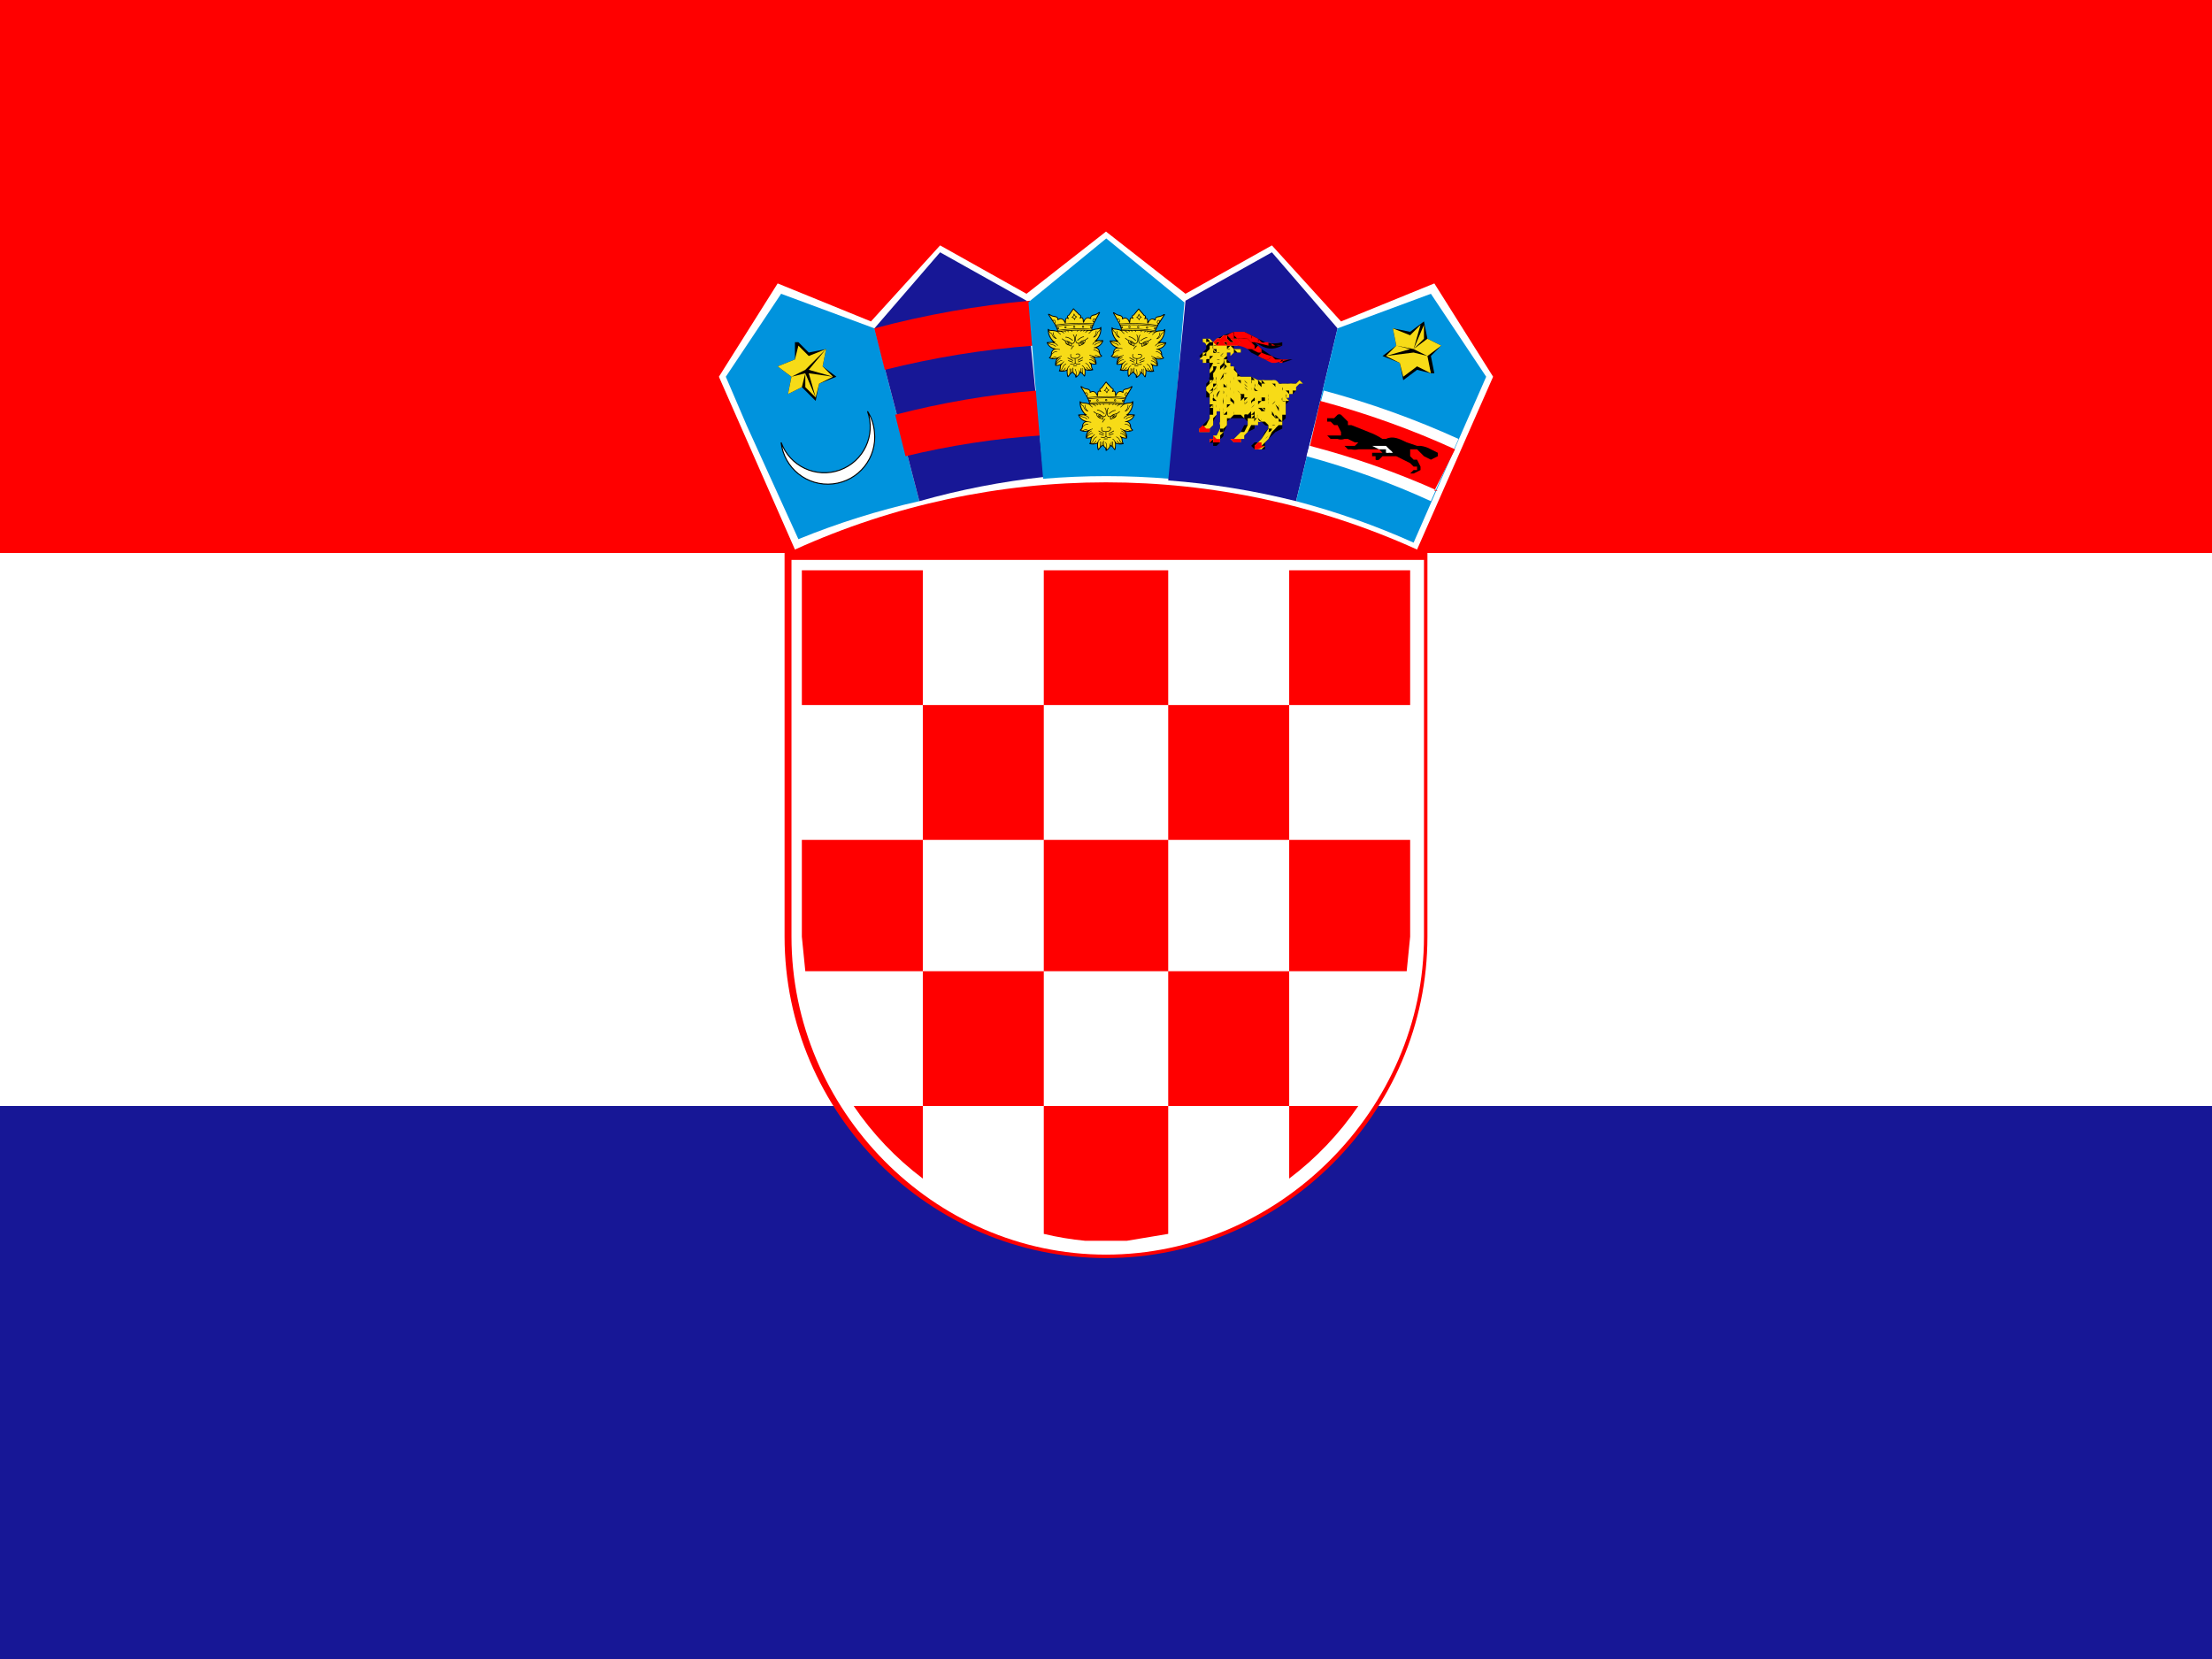
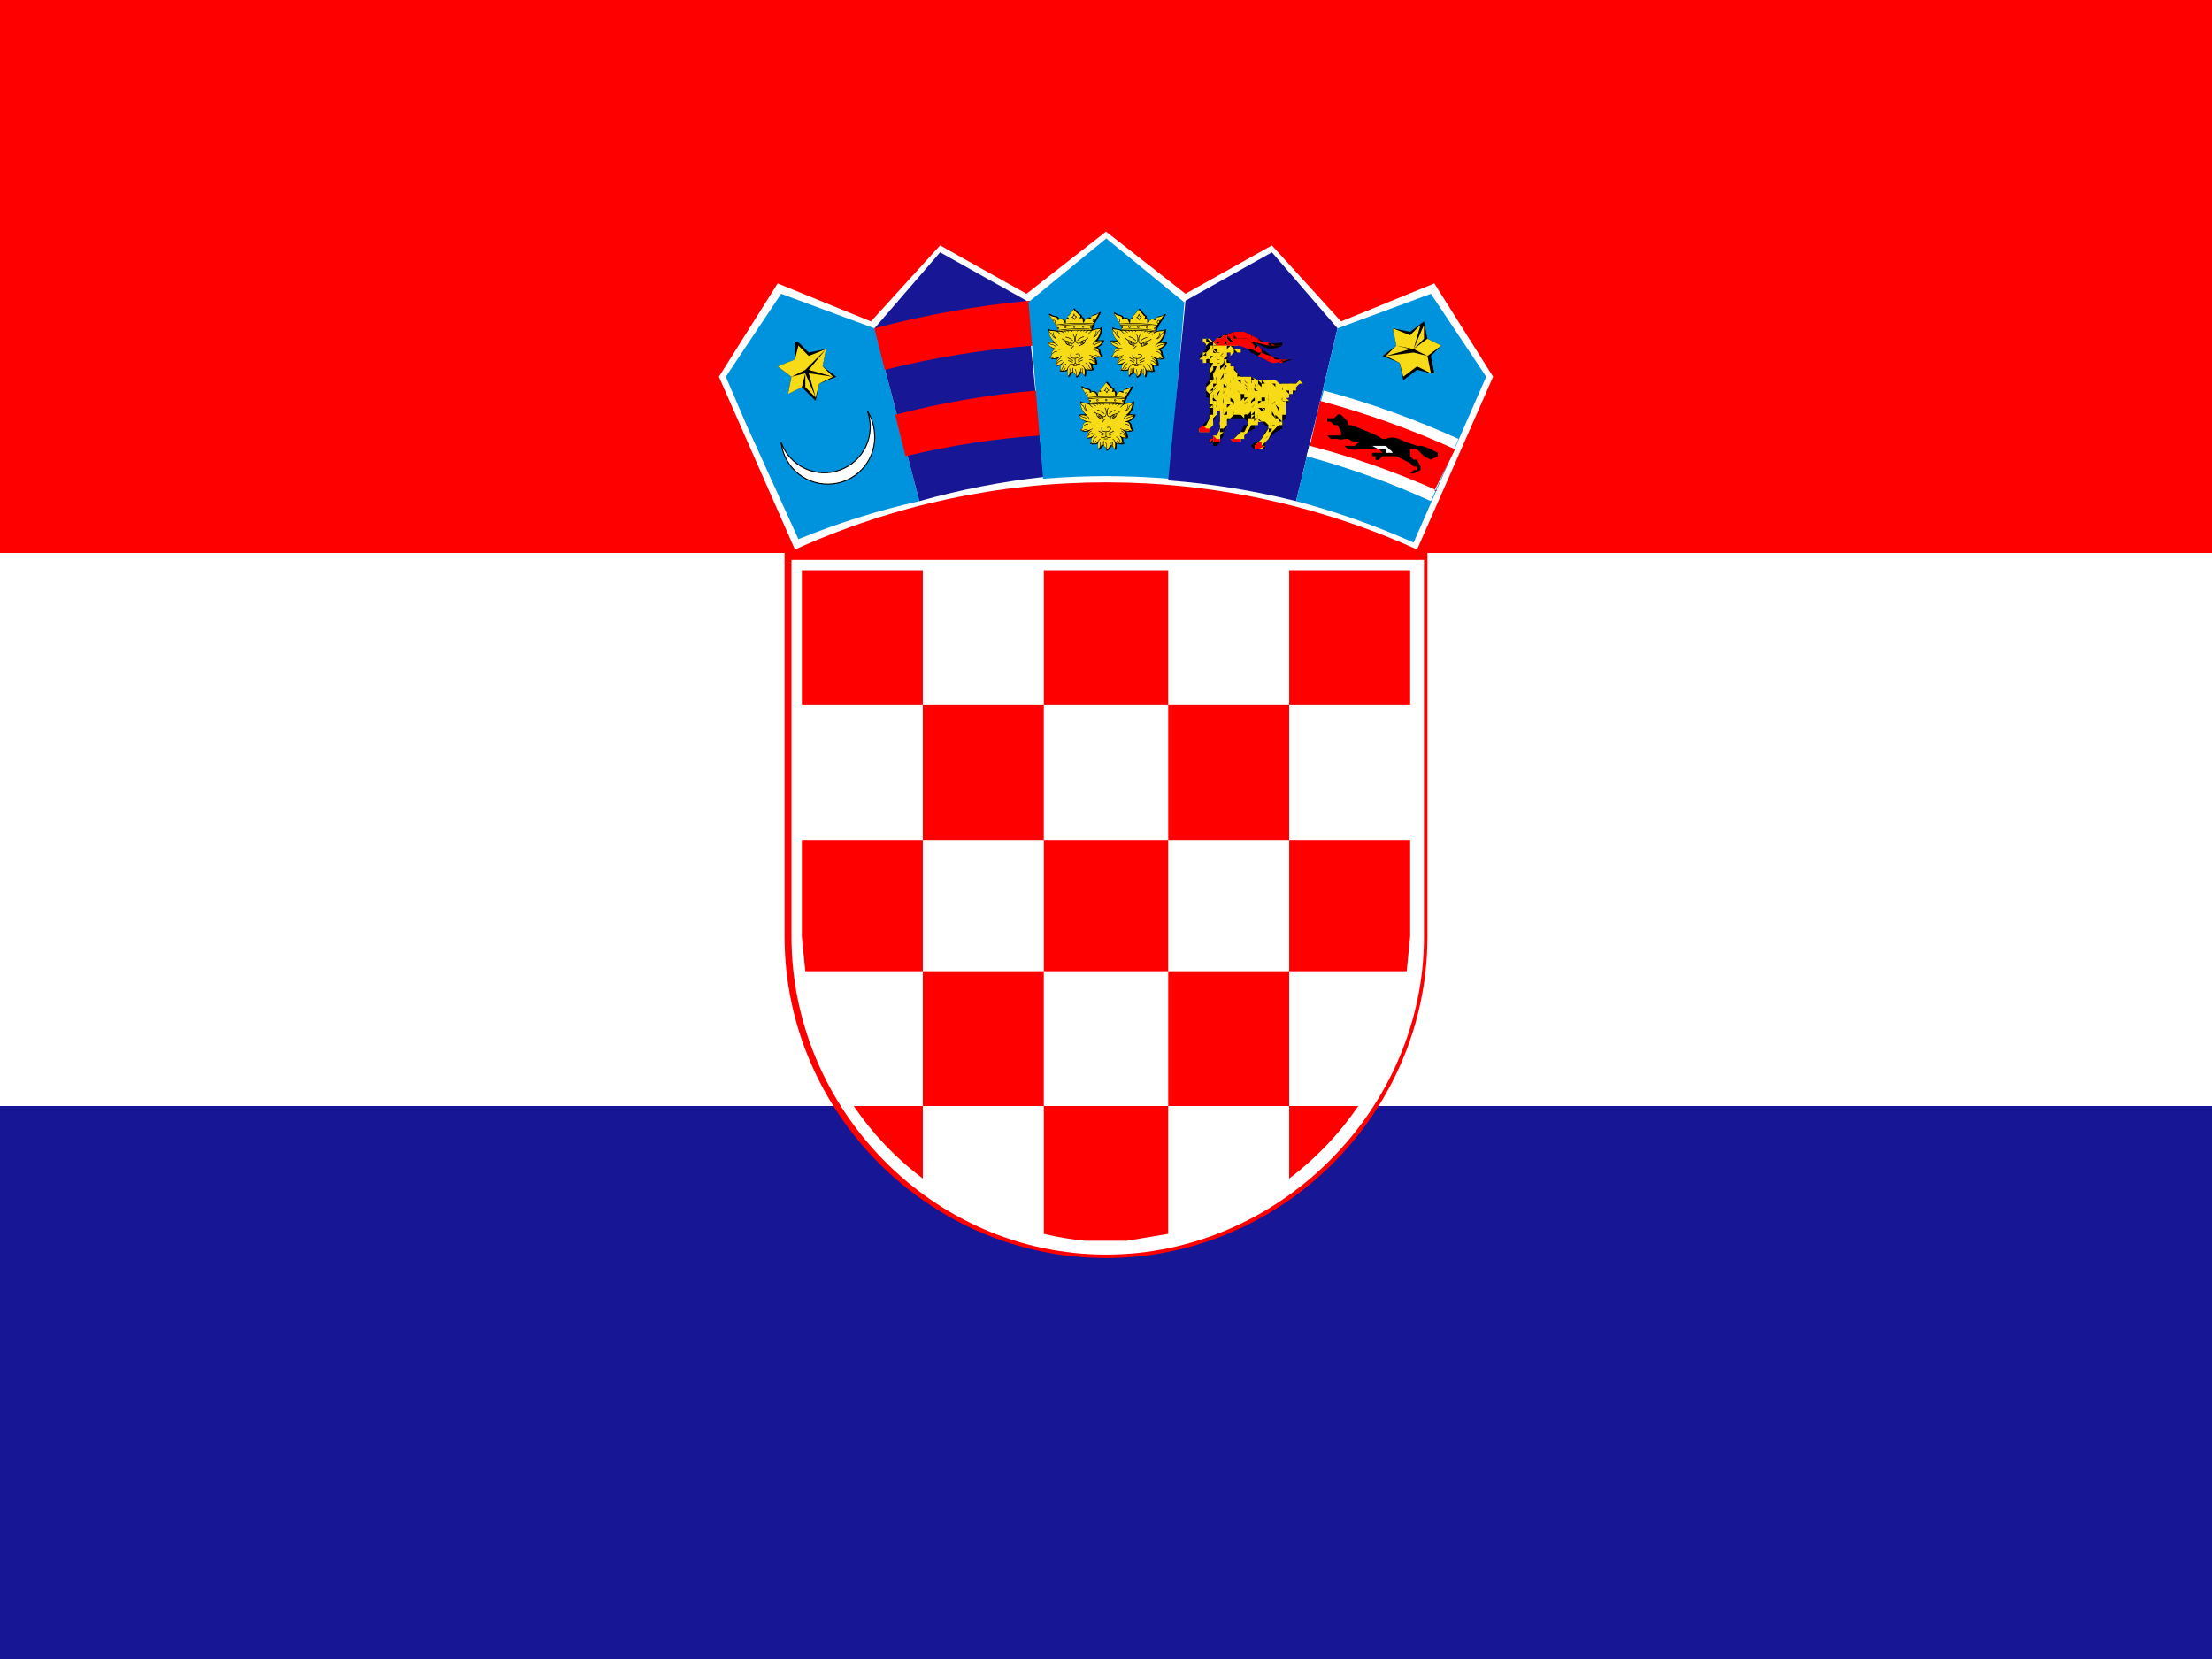
<svg xmlns="http://www.w3.org/2000/svg" xmlns:xlink="http://www.w3.org/1999/xlink" version="1" viewBox="0 0 640 480">
  <path fill="#171796" d="M0 0h640v480H0z" />
  <path fill="#fff" d="M0 0h640v320H0z" />
  <path fill="red" d="M0 0h640v160H0zm320 364c51 0 93-42 93-93V160H227v111c0 51 42 93 93 93z" />
  <path fill="#fff" d="M320 363c50 0 92-42 92-92V162H229v109c0 50 41 92 91 92z" />
  <path fill="red" d="M267 165h-35v39h35zm0 78h35v-39h-35zm-35 28 1 10h34v-38h-35v28zm106-28h-36v38h36zm0 77h35v-39h-35zm35 21a89 89 0 0 0 20-21h-20v21zm-106-21h35v-39h-35zm-20 0a89 89 0 0 0 20 21v-21h-20zm79 39 12-2v-37h-36v37a87 87 0 0 0 12 2h12zm81-78 1-10v-28h-35v38h34zm-69-38h35v-39h-35zm0-78h-36v39h36zm70 39v-39h-35v39z" />
  <path fill="#fff" d="m410 159 22-50-17-27-27 11-20-22-25 14-23-18-23 18-25-14-20 22-27-11-17 27 22 50a218 218 0 0 1 180 0z" />
  <path fill="#0093dd" d="m253 95-27-10-16 24 6 14 15 33a220 220 0 0 1 35-11l-13-50z" />
  <path fill="#fff" stroke="#000" stroke-width=".3" d="M251 119a13 13 0 0 1 2 6 13 13 0 0 1-27 3 13 13 0 0 0 25-9z" />
  <path d="m228 114 1-5-4-3 5-2v-5h1l3 3 5-1-1 5 4 3-5 2-1 5-4-4-4 2z" />
  <path fill="#f7db17" d="m234 108 3 3 4-2zm0-1 7 2-3-3zm-9-1 8 1-3-3zm8 1-8-1 4 3zm0 0 6-6-5 2zm-5 7 5-6-4 1zm5-6-5 6 4-2zm6-7-5 6 4-1zm-6 6-2-7-1 4zm3 8-3-7v4zm-2-7 2 7 1-4zm-3-8 2 7 1-4z" />
  <path fill="#171796" d="M298 87h-1l-25-14-19 22 13 50a220 220 0 0 1 36-7l-5-51z" />
  <path fill="red" d="M262 132a232 232 0 0 1 39-6l-1-13a246 246 0 0 0-41 7l3 12zm-6-25a258 258 0 0 1 43-7l-1-13a271 271 0 0 0-45 8l3 12z" />
  <g transform="translate(-160) scale(.00237)">
    <path fill="#0093dd" d="m212105 36890-23 13-9517-7794-9497 7778 1788 21560c2543-210 5113-322 7709-322 2608 0 5190 113 7744 325l1795-21560z" />
    <g id="a">
-       <path d="M202545 46585c-18-2-44 10-69 45-186 250-359 469-545 720-195 61-242 180-167 348-261-26-291 193-302 432-250-379-522-482-814-307-11-230-187-338-439-392a829 829 0 0 1-436-145c-60-42-110-64-170-106-126-88-226-5-172 74l802 1302c-14 80 6 151 88 204l140 397-32 113c-221-105-443-118-664-133-170-8-287-50-361-137-54-63-91-26-92 82-3 534 162 1014 599 1492-231 4-462 11-694 21-79 6-95 39-73 104 126 304 339 579 822 766a654 654 0 0 0-357 520c-9 224-75 382-212 455-60 32-81 65-24 106 253 185 565 193 895 112a1398 1398 0 0 0-198 850c208 56 412 15 614-52-29 61-44 175-52 309-7 115-41 229-104 343-32 33-65 84 4 102 336 91 648 52 915-47 0 243 2 487 76 727 18 58 70 102 125 26 155-214 322-396 527-517 31 90 75 168 156 215 96 55 147 170 153 343 0 30-2 60 35 90 149 7 514-380 589-597 206 121 284 246 439 461 55 76 99 29 128-25 62-243 67-481 66-724 267 99 579 138 915 47 69-19 36-70 4-102a947 947 0 0 1-113-365c-9-133-14-226-43-287 202 68 405 108 614 52 29-297-53-579-211-850 330 80 655 73 908-112 57-41 35-74-24-106-136-73-203-231-212-455a652 652 0 0 0-357-520c483-187 696-463 822-766 22-66 6-99-73-104-231-10-480-24-711-27 437-478 606-961 604-1495-1-108-38-146-92-82-74 87-179 137-348 146-222 15-435 24-656 128l-32-113c46-132 106-260 153-393 82-53 102-123 88-204 267-434 513-868 781-1302 54-79-46-162-171-74-60 42-110 64-170 106a841 841 0 0 1-437 145c-251 54-417 167-428 397-293-175-564-73-814 307-11-239-41-457-302-432 75-168 17-291-178-352-186-250-458-470-644-720-31-35-51-47-69-45z" />
+       <path d="M202645 46585c-18-2-44 10-69 45-186 250-359 469-545 720-195 61-242 180-167 348-261-26-291 193-302 432-250-379-522-482-814-307-11-230-187-338-439-392a829 829 0 0 1-436-145c-60-42-110-64-170-106-126-88-226-5-172 74l802 1302c-14 80 6 151 88 204l140 397-32 113c-221-105-443-118-664-133-170-8-287-50-361-137-54-63-91-26-92 82-3 534 162 1014 599 1492-231 4-462 11-694 21-79 6-95 39-73 104 126 304 339 579 822 766a654 654 0 0 0-357 520c-9 224-75 382-212 455-60 32-81 65-24 106 253 185 565 193 895 112a1398 1398 0 0 0-198 850c208 56 412 15 614-52-29 61-44 175-52 309-7 115-41 229-104 343-32 33-65 84 4 102 336 91 648 52 915-47 0 243 2 487 76 727 18 58 70 102 125 26 155-214 322-396 527-517 31 90 75 168 156 215 96 55 147 170 153 343 0 30-2 60 35 90 149 7 514-380 589-597 206 121 284 246 439 461 55 76 99 29 128-25 62-243 67-481 66-724 267 99 579 138 915 47 69-19 36-70 4-102a947 947 0 0 1-113-365c-9-133-14-226-43-287 202 68 405 108 614 52 29-297-53-579-211-850 330 80 655 73 908-112 57-41 35-74-24-106-136-73-203-231-212-455a652 652 0 0 0-357-520c483-187 696-463 822-766 22-66 6-99-73-104-231-10-480-24-711-27 437-478 606-961 604-1495-1-108-38-146-92-82-74 87-179 137-348 146-222 15-435 24-656 128l-32-113c46-132 106-260 153-393 82-53 102-123 88-204 267-434 513-868 781-1302 54-79-46-162-171-74-60 42-110 64-170 106a841 841 0 0 1-437 145c-251 54-417 167-428 397-293-175-564-73-814 307-11-239-41-457-302-432 75-168 17-291-178-352-186-250-458-470-644-720-31-35-51-47-69-45z" />
      <g fill="#f7db17">
        <path d="M205075 47978c-51-26-124 17-162 95s-33 170 19 196c40 20 84-6 119-56l22-36 5-9c38-78 49-163-2-188zm-5008 0c52-26 124 17 162 95s39 165-13 191-103-24-141-102-60-158-9-184zm4539 905c-32 0-59 27-59 59a59 59 0 0 0 118 0c0-32-26-59-59-59zm-4032 0a59 59 0 1 0 0 118 59 59 0 0 0 0-118zm4294-304c-754-91-1506-133-2260-133s-1509 41-2269 115c-26 8-21 90 14 86 756-73 1507-113 2256-113 743 0 1485 40 2228 129 39 4 54-80 32-84z" />
        <path d="M200319 48495c768-75 1530-117 2289-116 754 0 1507 42 2261 133l111-184c-32 10-62 9-90-5-76-38-92-161-36-274 56-114 164-175 240-138 39 19 62 62 68 114l446-739c-204 130-328 214-581 252-281 41-409 139-368 307 38 156-57 133-201 54-314-171-541 71-652 353-73 186-159 181-168-13-4-70 0-131-7-200-21-223-89-286-216-224-161 78-175 25-137-58 28-60 86-128 66-221-9-67-66-92-151-98-182-244-467-483-649-727-182 244-374 483-556 727-86 5-142 30-152 98-20 93 52 157 80 217 38 82 23 135-137 57-127-61-186-3-207 220-7 69-10 139-13 209-9 194-95 199-168 13-111-282-352-524-667-353-145 79-203 102-182-54 23-172-107-266-388-307-253-37-377-122-581-252l419 682c12-25 29-45 53-57 76-38 184 24 240 138 56 113 40 237-36 274-10 5-21 8-32 10l100 163zm4389 911-24 11c-46 19-80 66-134 124-57 60-128 125-211 188-12 10-25 19-44-6s-7-35 6-44c80-62 149-124 204-182 30-32 56-63 77-92l-284-30c-79 24-157 55-222 95-59 35-107 77-137 125-8 14-16 27-44 11-27-16-19-30-11-44 35-58 91-107 158-147 33-20 69-38 106-54-107-9-214-18-321-25a414 414 0 0 0-117 114c-9 13-18 26-44 8s-18-31-8-44c19-29 41-54 64-77l9-9-241-14-8 7a338 338 0 0 0-93 126c-6 15-12 29-41 18-29-12-23-26-17-41 12-29 27-55 45-81l27-33-344-12c-4 5-9 8-14 11a292 292 0 0 0-114 114c-8 14-16 28-43 12-28-16-20-29-12-43 16-28 35-54 59-77l21-19c-122-2-244-4-365-4l-360 3 22 20c23 23 42 49 59 77 8 14 16 27-12 43s-35 2-44-12a292 292 0 0 0-114-114c-6-3-12-7-15-12-115 2-230 6-345 11a357 357 0 0 1 74 116c6 15 12 29-17 41s-35-3-41-18a338 338 0 0 0-103-136l-243 13 13 12c24 23 45 48 64 77 9 13 18 26-8 44s-35 5-44-8a423 423 0 0 0-120-116l-5-3c-110 7-220 14-330 23 43 18 85 38 122 61 67 40 124 89 158 147 8 14 16 27-11 44-27 16-35 3-44-11-29-48-78-90-137-125-72-44-159-77-246-102h-2c-90 7-179 15-268 24 22 33 51 68 86 106 55 58 124 120 204 182 13 9 25 19 6 44s-32 15-44 6c-83-64-155-128-211-188-37-38-99-111-135-140-196-90-354-127-575-147-153-14-318-9-458-79 36 85 75 164 126 229 53 68 120 121 209 147 8 2 21 16 22 25 28 157 84 286 169 386 52 60 114 110 188 149a996 996 0 0 1-172-251 800 800 0 0 1-77-420c1-16 3-32 34-29 32 3 30 19 29 35-11 123 9 256 72 387 56 118 159 237 291 346 24 19 0 63-29 55a788 788 0 0 1-383-231 846 846 0 0 1-180-397c-94-32-165-90-222-164-47-60-85-131-118-205 28 428 182 801 456 1137 61 75 165 182 255 216 92 35 95 100-20 101l-105 1c84 31 164 66 233 105 127 73 217 162 224 273 1 16 2 32-29 34-32 2-33-14-34-29-6-86-82-160-192-223-113-65-259-117-402-160-154 0-312-1-459 3 39 28 80 57 131 84 82 44 188 86 343 122 89 21 166 52 233 91 71 42 130 93 177 150 10 12 20 25-5 45s-34 8-45-5c-42-52-95-98-159-135-61-36-133-64-216-84-161-38-272-81-358-128-75-40-131-82-184-123 180 393 450 573 835 689l61 19 9 2c86 21 175 40 266 55 92 15 166 28 261 37 16 1 32 3 29 34-3 32-19 30-34 29a4316 4316 0 0 1-437-71c-26 6-64 9-107 12-232 14-420 225-435 494l-1 16c88-80 179-157 273-212 117-68 239-103 364-69 15 4 31 8 22 39-8 31-23 27-39 22-106-28-212 3-316 63-108 63-213 158-315 253a563 563 0 0 1-205 377c61 34 104 65 163 45 86-39 172-78 261-108 91-31 184-52 282-57 16-1 32-1 33 31s-14 32-31 33c-91 4-179 24-264 53-75 26-149 58-222 91 221 47 460-1 667-79 60-22 105-42 133-41 51-30 112-53 172-79 66-28 132-51 182-57 16-2 32-4 35 28 4 32-12 33-28 35a394 394 0 0 0-222 79c0 21-66 57-126 96-36 24-70 52-87 67a741 741 0 0 0-188 287c-29 70-52 145-68 224 55-108 121-211 201-303 94-108 208-201 345-265 14-7 29-13 42 15 13 29-1 35-15 42a956 956 0 0 0-324 250c-90 103-161 222-219 345-31 64-8 1-42 86 110-122 212-224 323-307 132-100 283-157 418-133 15 3 31 6 26 37s-21 28-37 26c-116-21-250 32-369 121-121 92-244 223-366 361 184 26 366-26 542-85 91-30 183-135 239-152a1327 1327 0 0 1 159-167c12-10 24-20 45 4s8 34-4 45c-33 28-65 60-96 94-32 35-62 73-92 113-6 8-13 17-24 16-60 70-151 162-172 240-57 210-25 370-122 576 71-38 128-81 175-134 53-60 94-135 128-230a720 720 0 0 1 428-442c15-5 30-11 41 19s-4 35-19 41a678 678 0 0 0-391 404 743 743 0 0 1-141 250c-44 50-95 91-156 127 52-3 78-10 121-7 79-6 211-66 279-119 66-51 116-120 154-206 6-15 13-29 42-16s23 27 16 42c-42 96-99 174-173 231-56 43-121 75-196 93 161-5 311-42 467-100 65-24 87-168 127-208 32-58 66-112 105-158 47-56 101-101 164-127 15-6 29-12 41 18 12 29-3 35-17 41-52 21-98 60-139 108-36 42-68 93-98 147 10 73-51 228-53 305-7 205-2 409 53 612 53-71 107-134 162-192l1-15c18-106 33-219 40-332 7-112 7-223-6-329-2-16-4-32 27-35 32-4 34 12 35 28 14 111 14 226 7 340-6 90-16 180-30 269 54-51 53-51 77-103a743 743 0 0 0 54-467c-4-15-7-31 24-38s35 8 38 24c19 80 25 165 14 252-8 65-24 132-49 199 56-42 114-82 178-122-4-75-5-153-3-227 2-68 7-134 18-190 4-20 7-40 47-33s37 27 33 48c-9 50-14 111-16 177-2 78 0 162 4 243 5 82 49 185 125 230a425 425 0 0 1 186 274c16-145 17-280 3-400a949 949 0 0 0-114-368c-8-14-16-27 12-44 27-16 35-2 43 12 63 110 104 241 122 393 17 146 13 310-13 488 102-82 381-258 352-594-7-27-16-52-28-75-7-14-14-28 14-42s35 0 42 14a446 446 0 0 1 50 186c13-7 45-43 51-39l80 54a729 729 0 0 1-28-430c4-15 7-31 38-24s27 23 24 38c-18 73-22 151-13 230 9 77 31 157 67 237 4 8 8 16 5 25 24 21 47 42 70 65-13-84-22-170-28-255-8-115-7-230 7-341 2-16 4-32 35-28s29 20 27 35c-13 106-13 217-6 329a3204 3204 0 0 0 41 339c54 59 95 120 152 196 55-203 73-407 66-612-2-76-69-227-65-302-30-55-63-107-100-151-41-49-87-87-139-108-15-6-29-12-18-41 12-29 27-24 41-18 62 26 117 71 164 127 38 45 72 98 103 154 57 7 78 179 143 212 154 57 298 94 453 100a519 519 0 0 1-368-324c-6-15-13-29 16-42s35 2 42 16c38 86 88 156 154 206 85 66 289 124 400 127a661 661 0 0 1-298-378c-34-95-87-179-153-247a642 642 0 0 0-238-157c-15-6-29-11-19-41 11-29 26-24 41-19 96 36 186 94 261 172 72 74 130 166 167 270 34 95 75 169 128 230 47 54 105 98 177 135-98-207-66-367-122-577-35-129-232-277-193-320 45-51 133 88 248 127 175 59 357 111 540 85a2690 2690 0 0 0-366-361c-119-90-237-140-352-120-16 3-31 6-37-26-5-31 10-34 26-37 135-24 269 32 401 132 111 84 201 175 311 298-18-47 0-14-30-77-59-123-130-241-220-345-89-102-196-189-324-250-14-7-28-13-15-42 13-28 28-22 42-15 137 65 251 157 345 265 81 93 147 198 203 307-15-81-39-157-68-227a741 741 0 0 0-188-287c-62-56-209-140-208-179-29-15-33-11-63-24-61-26-121-46-164-52-16-2-32-4-28-35 4-32 19-30 35-28 50 6 115 28 182 56 33 14 66 43 98 60 53 4 139 47 208 74 206 78 446 126 666 79-73-33-147-65-223-91-85-29-172-49-264-53-16-1-32-1-31-33s17-31 33-31c98 4 191 26 282 57 89 30 175 69 261 108 59 27 101-7 163-45a563 563 0 0 1-205-376l-2-2c-102-95-207-190-315-253-104-60-210-91-316-63-15 4-31 8-39-22-8-31 7-35 22-39 125-33 247 1 364 69 94 55 186 132 274 213l-1-17c-15-270-203-480-435-494-78-5-189 21-186-32 4-59 97-44 234-86 385-116 655-296 836-690-54 41-110 83-186 124-86 47-198 91-358 128-82 19-154 48-216 84-64 38-117 84-159 135-10 12-20 25-45 5s-14-32-5-45c47-57 106-108 177-150 67-39 145-70 233-91 155-36 261-78 343-122 51-27 92-55 131-84-148-4-305-3-459-3-143 44-289 96-402 160-110 63-186 136-192 223-1 16-2 32-34 29-32-2-31-18-29-34 8-111 97-200 224-273 69-39 149-74 233-105l-104-1c-116-2-112-66-20-101 90-34 190-141 251-216 271-334 412-714 456-1130-33 72-69 140-115 198a479 479 0 0 1-222 164 846 846 0 0 1-180 397 750 750 0 0 1-369 230c-29 8-52-35-29-55 132-109 221-226 278-344 62-131 83-264 72-387-1-16-3-32 29-35 31-3 33 13 34 29 12 134-10 278-78 420-40 85-97 170-172 251 73-39 136-89 187-149a811 811 0 0 0 170-386c1-8 14-22 22-25 89-27 155-79 209-147 51-65 90-143 126-228-140 69-304 64-457 78-213 19-369 68-554 152z" />
        <path d="M204649 49231c-680-88-1359-113-2041-114-684 0-1369 40-2058 112-20 6-15 33-14 46 2 28 37 35 121 27 643-60 1285-93 1932-93 674 0 1351 21 2038 102 33 9 77-85 22-81z" />
-         <path fill-rule="evenodd" d="M200570 49160c683-71 1362-110 2038-110 675 0 1349 40 2025 127l31-127c-17 9-37 15-58 15a123 123 0 1 1 113-171l60-170c-724-84-1446-122-2171-122-729 0-1459 38-2193 107l58 164a123 123 0 1 1 65 186l33 94-2 7zm3067-416a123 123 0 1 0 0 246 123 123 0 0 0 0-246zm0 64a59 59 0 0 0 0 118c32 0 59-27 59-59s-26-59-59-59zm-1082-91a123 123 0 1 0 0 246 123 123 0 0 0 0-246zm0 64a59 59 0 1 0 0 118 59 59 0 0 0 0-118zm-1064-40a123 123 0 1 0 0 246 123 123 0 0 0 0-246zm0 64c-33 0-59 26-59 59s26 59 59 59a59 59 0 0 0 0-118z" />
+         <path fill-rule="evenodd" d="M200570 49160c683-71 1362-110 2038-110 675 0 1349 40 2026 127l31-127c-17 9-37 15-58 15a123 123 0 1 1 113-171l60-170c-724-84-1446-122-2171-122-729 0-1459 38-2193 107l58 164a123 123 0 1 1 65 186l33 94-2 7zm3067-416a123 123 0 1 0 0 246 123 123 0 0 0 0-246zm0 64a59 59 0 0 0 0 118c32 0 59-27 59-59s-26-59-59-59zm-1082-91a123 123 0 1 0 0 246 123 123 0 0 0 0-246zm0 64a59 59 0 1 0 0 118 59 59 0 0 0 0-118zm-1064-40a123 123 0 1 0 0 246 123 123 0 0 0 0-246zm0 64c-33 0-59 26-59 59s26 59 59 59a59 59 0 0 0 0-118z" />
      </g>
      <path d="M202601 47974c-14-68-49-129-100-175-51-47-116-78-187-88-33-4-39-58-7-68 60-20 114-67 157-133 45-69 79-157 95-256 5-34 64-35 69-1 15 84 51 153 97 208 55 66 125 112 193 138 31 12 25 63-8 68-59 9-105 42-141 87-50 62-81 145-100 221-8 33-62 31-69-2zm33-118c20-52 47-103 81-146 28-34 60-64 99-84a543 543 0 0 1-216-236c-19 59-45 112-75 158-31 47-67 86-108 116a400 400 0 0 1 219 192zm799 5115-515 206c-17 7-35 14-48-21-14-34 4-41 21-48l515-206c17-7 35-14 48 21 14 34-4 41-21 48zm59-326-604 328c-16 9-33 18-51-15s-1-42 15-51l604-328c16-9 33-18 51 15s1 42-15 51zm-1826-65 604 328c16 9 33 18 15 51s-34 24-51 15l-604-328c-16-9-33-18-15-51s34-24 51-15zm51 322 515 206c18 7 35 14 21 48-14 35-31 28-49 21l-515-206c-17-7-34-14-21-48 14-35 31-28 48-21zm224 434c137 33 261 48 358 31 88-16 155-60 191-146v-493c-107-1-212-15-303-41a287 287 0 0 1-201-178 577 577 0 0 1-4-329c5-18 9-36 45-27s32 27 27 45c-20 82-33 194 1 284 23 60 69 110 152 133 91 25 198 38 307 38 107 0 214-13 304-40 82-24 148-69 192-123s65-117 57-176c-5-36-24-62-49-80-34-24-82-35-128-37-47-2-94 7-142 16l-77 13c-19 2-37 5-42-32s14-40 32-42l73-12c52-10 105-20 159-18 60 2 121 18 168 51 42 29 72 72 80 131 11 80-16 163-73 233a455 455 0 0 1-229 147c-83 24-178 38-274 42v483c3 5 3 11 2 16 37 82 102 125 188 141 97 18 221 2 358-31 18-5 36-9 45 27 8 37-9 41-28 45a998 998 0 0 1-388 32c-92-17-165-58-215-132a314 314 0 0 1-215 132c-109 20-242 4-388-32-18-4-37-8-28-45 8-36 27-32 45-27zm356 210 402-9c19 0 38-1 38 37 1 38-18 38-37 38l-402 9c-19 0-37 1-38-37s18-38 37-38zm593-3082c151-125 293-227 423-297a714 714 0 0 1 359-106c19 1 37 1 36 39-1 37-20 37-39 36-92-4-200 32-322 97-125 67-263 166-410 289-14 12-29 24-53-5s-9-41 5-53zm-605 56a2015 2015 0 0 0-445-314c-139-71-268-108-363-100-19 2-37 4-40-34-4-37 15-39 34-40 110-10 252 31 404 107 152 77 315 191 461 325 14 13 28 25 2 53-25 27-39 15-53 2zm-213 1004c37-83 83-155 136-219 53-63 112-119 174-170 14-12 29-24 52 5 24 29 9 41-5 53-59 48-114 101-164 160-49 59-91 125-125 201-8 17-15 34-49 19s-27-32-19-49zm371-1734c49 66 88 139 114 223 26 82 40 175 39 279 5 80 6 165-7 249-13 86-42 170-97 246a286 286 0 0 1-329 106c29 100 51 208 6 308-8 18-33 27-51 18-43-22-86-43-128-62s-84-36-127-51l-1-1c-95-37-173-73-236-112-65-39-115-80-150-124l1 2c-44-49-72-106-88-170-14-55-20-114-22-174-72-39-138-78-194-116-64-43-118-87-161-131-13-14-26-27 1-53s40-12 53 1c39 40 89 80 150 121 60 40 128 81 204 121 124 13 247 51 370 109 106 50 211 115 317 192 13 7 19 16 27 20l25 19c51 22 104 28 152 16 47-11 90-39 122-84 48-66 72-139 84-214 12-77 11-157 6-234v-2c1-97-12-183-35-258-24-76-58-142-102-201-11-15-22-30 7-52s41-7 52 7zm-375 1047c-104-77-207-141-311-190-105-49-210-83-314-98 2 48 8 93 18 135 13 52 35 99 71 138l1 1c30 37 73 72 130 107 60 36 134 71 225 106l-1-1a1683 1683 0 0 1 226 98c19-83-10-179-37-267l-9-29zm776-1003c-44 59-79 125-102 201-24 76-36 161-35 258v2c-5 77-6 158 6 234 12 75 37 148 84 214 32 45 75 72 122 84 48 12 101 6 152-16l25-19c6-4 13-12 27-20 105-77 211-143 317-192 123-58 246-95 370-109 75-40 144-80 204-121s111-81 149-121c13-13 26-27 53-1s14 39 0 53c-43 44-97 88-161 131-57 38-122 77-194 116-2 61-8 119-22 174-16 63-44 121-88 170l1-2c-35 44-85 85-150 124-63 38-141 75-237 112l-1 1a2498 2498 0 0 0-255 113c-18 9-43 0-51-18-45-100-23-208 6-308-55 18-111 20-164 7-64-15-122-53-165-113-55-76-84-160-97-246-13-85-12-169-7-249-1-104 13-196 39-279 26-84 65-158 114-223 11-15 22-30 52-7 30 22 19 37 7 52zm940 715c-105 15-209 49-314 98-104 49-207 113-311 190l-8 29c-27 88-56 184-37 267l93-44c44-20 87-38 133-54l-1 1c91-35 165-70 225-106 58-34 100-70 131-107l1-1c35-39 57-86 71-138 11-42 16-87 19-135z" />
      <path fill-rule="evenodd" d="M203459 50602a216 216 0 1 0 1 433 216 216 0 0 0-1-433zm0 69a147 147 0 1 0 0 294 147 147 0 0 0 0-294zm0 60a87 87 0 1 0 0 174 87 87 0 0 0 0-174zm-1697-124c119 0 217 97 217 216s-97 217-217 217a217 217 0 0 1 0-433zm0 69a147 147 0 1 1 0 294 147 147 0 0 1 0-294zm0 60a87 87 0 1 1 0 174 87 87 0 0 1 0-174z" />
    </g>
    <use xlink:href="#a" width="100%" height="100%" transform="rotate(-2 -55533 156276)" />
    <use xlink:href="#a" width="100%" height="100%" transform="rotate(2 459866 156276)" />
  </g>
  <path fill="#171796" d="m387 95-19-22-25 14-5 52a220 220 0 0 1 37 6l12-50z" />
  <path d="M348 98h2l1 1 1-1 2-1 3-1h3l2 1 2 1 2 1a9 9 0 0 0 5 0v1c-4 2-6 0-8-1l2 2 3 2a8 8 0 0 0 5 1h1l-3 1-5-1-4-2-2-2h-3v1h2v1h-4v1a1 1 0 0 1 0 1l1 1v1h1l1 2 1 1h3l2 1h4l2 1h4a2 2 0 0 1 1 0l1-1 1 1h-1l-1 1v1l-1 1h-1a1 1 0 0 1-1 1l1 1-1 1v4l-1 1v2l-2 1-2 2-1 1v2h-3c-1 0-1 0 0 0l-1-1 1-1h1l1-1 1-2 1-1a1 1 0 0 1 0-1 1 1 0 0 1-1 0l-1-1h-1a7 7 0 0 1-1 1v1l-2 1-1 1v1a1 1 0 0 0-1 0v1h-2l-1-1h1l2-2 1-2h1v-1l-1-1h-4l-1 1v1a9 9 0 0 1-1 2v1a2 2 0 0 1-1 1v1l-1 1h-1v-1a1 1 0 0 1-1 0v-1h1v-1h1l1-2v-1a1 1 0 0 1 0-1v-3h-1v1l-1 2v1l-1 1v1h-3v-1l2-2 1-1v-5c-1 0-1 0 0 0v-1h-1v-4l1-1a1 1 0 0 1 0-1v-4a2 2 0 0 0-1 0 1 1 0 0 0-1 0 1 1 0 0 1 0-1l-1-1 1-1 1-1v-1a1 1 0 0 0-1-1v-1z" />
  <g fill="#f7db17">
    <path d="M365 122a1 1 0 0 1-1 0 8 8 0 0 1 0 1h-2a3 3 0 0 1 1 0h-1l-1 2-1 1v1h-2 1v1h-2l-1-1h1a3 3 0 0 1-1 0h1l2-2h1l1-2v-3 1h1v-1h1a127 127 0 0 1-1 1h1a3 3 0 0 1 1-1v1a1 1 0 0 0 1 1z" />
    <path d="m349 113 1-1a6 6 0 0 0-1 1l1 1v-1a2 2 0 0 0 1-1v1a2 2 0 0 1-1 0 1 1 0 0 0 0 1v2a4 4 0 0 1 1-1v-1a1 1 0 0 1 0 1 4 4 0 0 0-1 1v1h1v-1 1l-1 1h1v2h-1v-1 2l-1 2-2 1s0 1 0 0v1h3v-1l1-1v-2l1-1c0-1 0-1 0 0v-1h1a3 3 0 0 1 0-1 3 3 0 0 1 0-1v-1l1-1-1 1v1a3 3 0 0 0 0 1v4a1 1 0 0 0 0 1v1l-1 2h-1v1a3 3 0 0 1-1 0v1l1-1a2 2 0 0 0 0 1h2v-1a2 2 0 0 1-1 0h1a3 3 0 0 0 0-1l1-1v-1a10 10 0 0 0 1-1v-2a4 4 0 0 0 1 0v-1a1 1 0 0 0 0-1 1 1 0 0 1 0 1 2 2 0 0 0 0 1l1-1v-1a2 2 0 0 1 0 1h1v-2 2s0 1 0 0h1a13 13 0 0 1 2-1 6 6 0 0 0-1 0l-1 1 1 1v-1a1 1 0 0 1 1 0l1-1v-1l1-1h1-1a3 3 0 0 1-1 1v1a3 3 0 0 0 0 1 7 7 0 0 0 1-1 1 1 0 0 1 1 0 1 1 0 0 0-1 0v2l1-1v1l1 1a3 3 0 0 1 0-1h1c0-1 0-1 0 0h-1v1h1v-1a2 2 0 0 0 0 1l1 1v-1 1h1-1a4 4 0 0 0 0 1l-2 3-1 1-1 1h-1 1v1h2l1-1h-1l1-1 1-1 1-2 1-1v-1 1l1-1h1v-3h1v-1a10 10 0 0 1-1 0 10 10 0 0 0 1 0v-1l-1-1 1 1v-2a1 1 0 0 1-1 0 1 1 0 0 1 0-1v1h2l-1-1v-1a1 1 0 0 1 0 1 1 1 0 0 0 1 0v-1a10 10 0 0 0-1-1h1a11 11 0 0 1 0 1h1a2 2 0 0 0 0-1 3 3 0 0 0-1 0h1v1-1h1v-1l1-1h1l-1-1-1 1h-1v1a1 1 0 0 0 0-1 3 3 0 0 0-1 0 6 6 0 0 1-1 0h-1v1h1a2 2 0 0 0-1 0 2 2 0 0 0 0-1 2 2 0 0 1-1 0l1 1-1-1v2a8 8 0 0 0 0-1 5 5 0 0 0 0-1 2 2 0 0 0-1-1 1 1 0 0 1 0 1 1 1 0 0 0 0-1 3 3 0 0 0-1 0 5 5 0 0 1 0 1h1v1a2 2 0 0 0-1-1 6 6 0 0 0 0-1h-2a5 5 0 0 1 1 2 5 5 0 0 0 0-1 5 5 0 0 0-1-1v1a2 2 0 0 0 0-1 2 2 0 0 0-1 0 5 5 0 0 1 1 1c0 1 0 0 0 0a4 4 0 0 0-1 0 5 5 0 0 0 0-1h-1l1 1v1l-1-1a6 6 0 0 0 0-1 9 9 0 0 1 0 2 9 9 0 0 0 0-1 9 9 0 0 0 0-1l-2-1a2 2 0 0 1 1 1v1-1a2 2 0 0 0-1 0 2 2 0 0 0 0-1 16 16 0 0 0-1 0v1-1h-1v1l1 1a2 2 0 0 1-1-1 1 1 0 0 0 0-1h-1v2a7 7 0 0 0 0-1 4 4 0 0 0 0-1 1 1 0 0 0-1 0v-1l-1 1 1-1-1-1h-1 1a2 2 0 0 0 0-1h-1a2 2 0 0 1 0 1h-1a3 3 0 0 0 1 0 2 2 0 0 0 0-1v-1h-1a1 1 0 0 1 0-1 1 1 0 0 1 0 1 1 1 0 0 0 0-1 3 3 0 0 0-1 0 3 3 0 0 1 1-1h-1a2 2 0 0 1-1 0h2v-1h1v1l1-1h1-1v-1l1 1h1v-1h-2l-1-1-1 1v-1h-1 3a6 6 0 0 1 1 0l1-1-1-1h-1a4 4 0 0 0-1 0l1 1v1-1h-1l-1-1h-1l-1 1h2v1l-1-1h-1a4 4 0 0 0-1 1v-1h1l1-1h1v-1h-1l-1 1a1 1 0 0 0-1 0l-1 1v1h-1v1l-2 2v-1h1v1a1 1 0 0 0-1 0l-1 1h1v1h1v-1a1 1 0 0 1 1 0 1 1 0 0 0 0 1h1c0-1 0-1 0 0l-1 2v1a6 6 0 0 0 1-1 4 4 0 0 0 0-1h1a9 9 0 0 1 0-1h1a1 1 0 0 1-1 0 12 12 0 0 0 0 1 4 4 0 0 1-1 2l1-1v-1c1 0 0 0 0 0a6 6 0 0 1 0 1v1-1a12 12 0 0 1-1 1v1-1 1h1-1a1 1 0 0 1 0 1l-1 1v-1h1a3 3 0 0 1-1 1l-1 1v1z" />
    <path d="M349 100a1 1 0 0 0-1-1 1 1 0 0 1 1 0 1 1 0 0 0-1 0v-1 1-1h2l1 1h-1l-1 1z" />
  </g>
  <path d="M365 122v-1 1zm2 4a4 4 0 0 1-1 1l1-1zm1-2v1-1zm0 0a1 1 0 0 1-1 1 1 1 0 0 0 0-1h1zm1-1h-1a1 1 0 0 1 1 0zm1 0v1h-1l1-1zm-1-6 1 1v-1a2 2 0 0 1 0 1v1l-1-2zm0 1h-1 1zm-1 1a6 6 0 0 1 1 2 1 1 0 0 1 0-1 1 1 0 0 0 0 1 5 5 0 0 0-1-1 6 6 0 0 0 0-1zm1 1a4 4 0 0 1 1 1h-1v-1zm1 0a1 1 0 0 1 0 1l1 1h-1a3 3 0 0 1 0-1 1 1 0 0 0 0-1v-1 1zm1-2v1-1zm-1-3v1c1 0 1 0 0 0v-1zm1-2v1a1 1 0 0 0-1 1 1 1 0 0 1 1-1v-1zm-2 0 1 1h-1v2l-1 1a4 4 0 0 0 0-2 4 4 0 0 1 0 2 2 2 0 0 0 1-1v-2h1l-1-1zm5-1zm-1 0zm-2 0v1a1 1 0 0 0 0-1zm-6 1zm1-1v1-1zm2 2zm1-2zm-6 0a1 1 0 0 0 1 1v1-1a1 1 0 0 1-1 0 1 1 0 0 1 0-1zm3 2v2l1 1a3 3 0 0 1 0-1v-2a2 2 0 0 1 0 1 2 2 0 0 0 0 1v1l-1-1a1 1 0 0 1 0-1v-1zm-1 1v1a3 3 0 0 1-1 0 2 2 0 0 0 1 0v-1h1v1a4 4 0 0 1-1 0v1-1l-1 1v-1h1v-1zm-1 0zm-1-1v1a2 2 0 0 1 0 1 2 2 0 0 0-1 0v1-1h1a5 5 0 0 0 1-1 4 4 0 0 1-1 1 1 1 0 0 0-1 1v-1l1-1v-1zm2 3v1h1v1a2 2 0 0 0-1 0 3 3 0 0 0-1-1h1l1 1a1 1 0 0 0-1-1v-1zm1 0c0 1 0 0 0 0zm1 1v1-2 1zm1 3v1-1zm-1-1v1-1zm-1 0zm-1 0zm-1 1a1 1 0 0 0-1 1 1 1 0 0 1 0-1h1zm-5 5a1 1 0 0 1-1 0 1 1 0 0 0 1 0zm0 0c1 0 1 0 0 0zm1-1c1 0 0 0 0 0zm2-4v1-1zm1-10a1 1 0 0 1 0 1v-1zm-1-1v1a1 1 0 0 0 0-1zm-1 2a2 2 0 0 1-1-1l1 1zm1 2v1-1zm-2-2 1 1v1-1a2 2 0 0 0 1-1v2-1a4 4 0 0 0 0-1 2 2 0 0 1-1 1v2-2a2 2 0 0 0-1-1zm1 5v1-1zm-2 1v1-1zm2-2-1 1a2 2 0 0 0 0 1 2 2 0 0 1 0-1 2 2 0 0 0 1-1zm0-1-1 1a2 2 0 0 0 0 1h-1 1v-2h1zm-3 1v1l-1 1 1-1v-1zm-3 2zm-1 0v2l1-1a2 2 0 0 1 0 1h-1a2 2 0 0 0 0-1 3 3 0 0 1 0-1zm0 4a3 3 0 0 1 0-1 3 3 0 0 0 0 1zm0 1zm-1 2v-1h1v1a4 4 0 0 1-1 0zm-1-6v-1 1zm-2 4zm5-8v2c1 0 1 0 0 0h1l-1 1a6 6 0 0 1 0-1v-2zm-1-1a4 4 0 0 1 0 1 2 2 0 0 0 0 1v1a3 3 0 0 1 0-2 4 4 0 0 0 0-1zm-2 3v1a2 2 0 0 1 0-1zm-1 0v1a1 1 0 0 1 0-1zm6-9a2 2 0 0 0 0 1v1a3 3 0 0 1 0-1 2 2 0 0 1 0-1zm-1 1a4 4 0 0 1 1 1 4 4 0 0 0-1-1zm-3 0-1 1v2a3 3 0 0 1 0 1v-1a2 2 0 0 0 0-1 2 2 0 0 1 0-1l1-1zm3-2v1a1 1 0 0 0-1 1c0 1 0 0 0 0a1 1 0 0 1 1-1v-1zm-4 1c1 0 1 0 0 0v1a1 1 0 0 0 0 1h-1a3 3 0 0 1 1 0v-2zm3 0a1 1 0 0 1-1 0h1zm-1-1a1 1 0 0 0 0 1v2a2 2 0 0 0 0-1l-1 1 1 1-1-1 1-2a1 1 0 0 1 0-1zm0 0a1 1 0 0 0-1 1 1 1 0 0 1 1-1 3 3 0 0 0 0-1v1zm5 6h1-1 1zm1 1v1l-1 1a2 2 0 0 0 0-1 2 2 0 0 0 0-1h1zm-2-1 1 1v1a2 2 0 0 0-1-2zm0 2a5 5 0 0 1-1 1 3 3 0 0 0 0 1 2 2 0 0 0-1-1v-1l1-1a2 2 0 0 0 0-1 3 3 0 0 1 0 1l-1 1 1 1a2 2 0 0 1 0 1 3 3 0 0 1 0-1 5 5 0 0 0 1-1zm-3-1v1a3 3 0 0 1 0-1zm-2 1zm1-2v1c-1 0 0 0 0 0a1 1 0 0 0 0-1zm-2 3v-1l1-2v-1 1a2 2 0 0 0-1 2v1zm-1-1 1 1h-1a1 1 0 0 1 0-1zm5-3v2-1a2 2 0 0 0 0-1zm1-1a2 2 0 0 1 0 1 2 2 0 0 0 0-1 2 2 0 0 1 0 1 2 2 0 0 0 0-1zm1-1h1v1a2 2 0 0 0 0 1 2 2 0 0 1 0-1 4 4 0 0 0-1-1zm-2-1v2a2 2 0 0 1 0-1v-1zm-4 3a2 2 0 0 1-1 1 2 2 0 0 1-1 1l1-1 1-1zm0-1a2 2 0 0 1-1 1v-1h1zm2 0 1 1h-1v-1zm1-2v4-1a2 2 0 0 0 0-1v-2zm-4-8h3-1l-1 1a1 1 0 0 1-1 0v-1a1 1 0 0 0 1 1l1-1h-2z" />
  <path d="M352 101v1l-1-1h1zm1 2a2 2 0 0 0 1-1l-1 1zm4-2a1 1 0 0 1 1 0 1 1 0 0 0-1 0zm-2 0h1-1zm0 0a1 1 0 0 1 1 0h-1v1-1zm-3 2h-1 1zm1 0zm-1-1h1a1 1 0 0 1-1 0zm1-2h-1 1zm-1 0h-1a1 1 0 0 1 1 0zm-1 0a1 1 0 0 0 0 1v-1zm-1 1zm0 1zm-1 0zm2 1-1 1v-1h1zm-1 0zm-1-5a1 1 0 0 1 1 1 1 1 0 0 0-1 0v-1zm5 7 1 1-1 1a2 2 0 0 0 0-2zm-1 2v-1l1-1a2 2 0 0 0 0-1 2 2 0 0 1 0 2 6 6 0 0 0-1 1zm-2 0a1 1 0 0 1 0-1 1 1 0 0 0 0 1zm-1-1h1a2 2 0 0 0-1 0v1-1zm2-2h1a1 1 0 0 1-1 0zm-1 0c1 0 1 0 0 0zm24 7a1 1 0 0 1 1 0 1 1 0 0 0-1 0zm-26 13h1-1z" />
  <g fill="red">
    <path d="M369 100a8 8 0 0 0 2 0h-2zm-2-1 2 1h-1a6 6 0 0 1-1 0h1a1 1 0 0 0-1-1zm-10-3h2a1 1 0 0 1 1 1v1-1a1 1 0 0 0-1-1h1l2 1v1a1 1 0 0 0 0-1l2 1v1h-1 1a1 1 0 0 0 0-1l1 1v1-1a1 1 0 0 0 1 0 8 8 0 0 0 1 0v1l-4-1h-1l-1-1a8 8 0 0 0-2 0 6 6 0 0 0-1 0l-1-1a1 1 0 0 0 0-1z" />
    <path d="M355 97a9 9 0 0 1 2-1v2a4 4 0 0 0-1 0l-1-1zm7 4a9 9 0 0 0-1 0 7 7 0 0 0-3-1l1-1-1-1h3v2s-1 0 0 0v-2l1 1 1 1v1h-1z" />
    <path d="m364 102-2-1h1l1-1a14 14 0 0 1 1 1v1h-1zm2 2a12 12 0 0 1-2-1l1-1a10 10 0 0 0 3 1l-1 1h-1z" />
    <path d="M368 105a12 12 0 0 1-2-1h1l1-1a11 11 0 0 0 1 1v1h-1zm5-1s1 0 0 0l-4 1v-1h2l-1 1h1a1 1 0 0 0 0-1 9 9 0 0 0 2 0zm-9 24-1 1h-1 1v1h1l2-1h-1v-1h-1zm-16-5-1 1s0 1 0 0v1h3v-1h-1l-1-1zm10 4h1v1h-2l-1-1h1a3 3 0 0 1-1 0h2zm-7-1v1h-1v1l1-1v1h2v-1a2 2 0 0 1-1 0l-1-1zm3-26h3a6 6 0 0 1 1 0l1-1-1-1h-1a4 4 0 0 0-1 0l1 1c0 1 0 0 0 0h-1l-1-1h-1l-1 1h2v1l-1-1h-1a4 4 0 0 0-1 1h2zm-2 0v-1h1l1-1h1v-1h-1l-1 1a1 1 0 0 0-1 0l-1 1 1 1z" />
  </g>
  <path fill="#0093dd" d="m409 157 21-48-16-24-27 10-12 50a219 219 0 0 1 34 12z" />
  <path fill="#fff" d="M383 113a252 252 0 0 1 39 14l-8 18a232 232 0 0 0-36-13z" />
  <path fill="red" d="m415 142 6-12a249 249 0 0 0-39-14l-3 13a236 236 0 0 1 37 13h-1z" />
  <path d="M386 126h2v-1l-1-2h-1l-1-1h-1v-1h2l1-1a1 1 0 0 1 1 0l1 1 1 1v1h1l5 2a19 19 0 0 1 4 2h1c2-1 4 0 6 1l3 1h1a8 8 0 0 1 3 1l2 1v1l-2 1-2-1-2-2h-2v2l1 1h1l1 2v1l-2 1h-1l1-1h1v-1h-1l-1-1-2-1-2-1h-4l-1 1a1 1 0 0 1-1 0v-1h-1v-1h3l-1-1h-6a4 4 0 0 1-2 0h-1l-1-1h3l1-1h-1l-2-1h-1a3 3 0 0 1-2 0h-2l-1-1h2z" />
  <path fill="#fff" d="M401 131v-1h-2l-2-1h4l1 1a4 4 0 0 1 1 1 3 3 0 0 1-1 0 3 3 0 0 1-1 0z" />
  <path d="m403 95 1 5-4 3 5 2 1 5 4-3 4 1h1l-1-5 3-3h1-1l-4-2-1-5-4 3-5-1z" />
  <path fill="#f7db17" d="m401 103 3-3 4 1zm8-2 4-3 4 2zm8-1-4 3-4-2zm-8 2-4 3-4-2zm-6-7 5 2 1 4zm6 7 4 1 1 5zm5 6-4-2-1-4zm-5-7-5-1-1-5zm3-7v4l-3 3zm-3 8 1 4-4 3zm-3 7-1-4 4-3zm3-8-1-4 3-3z" />
</svg>
